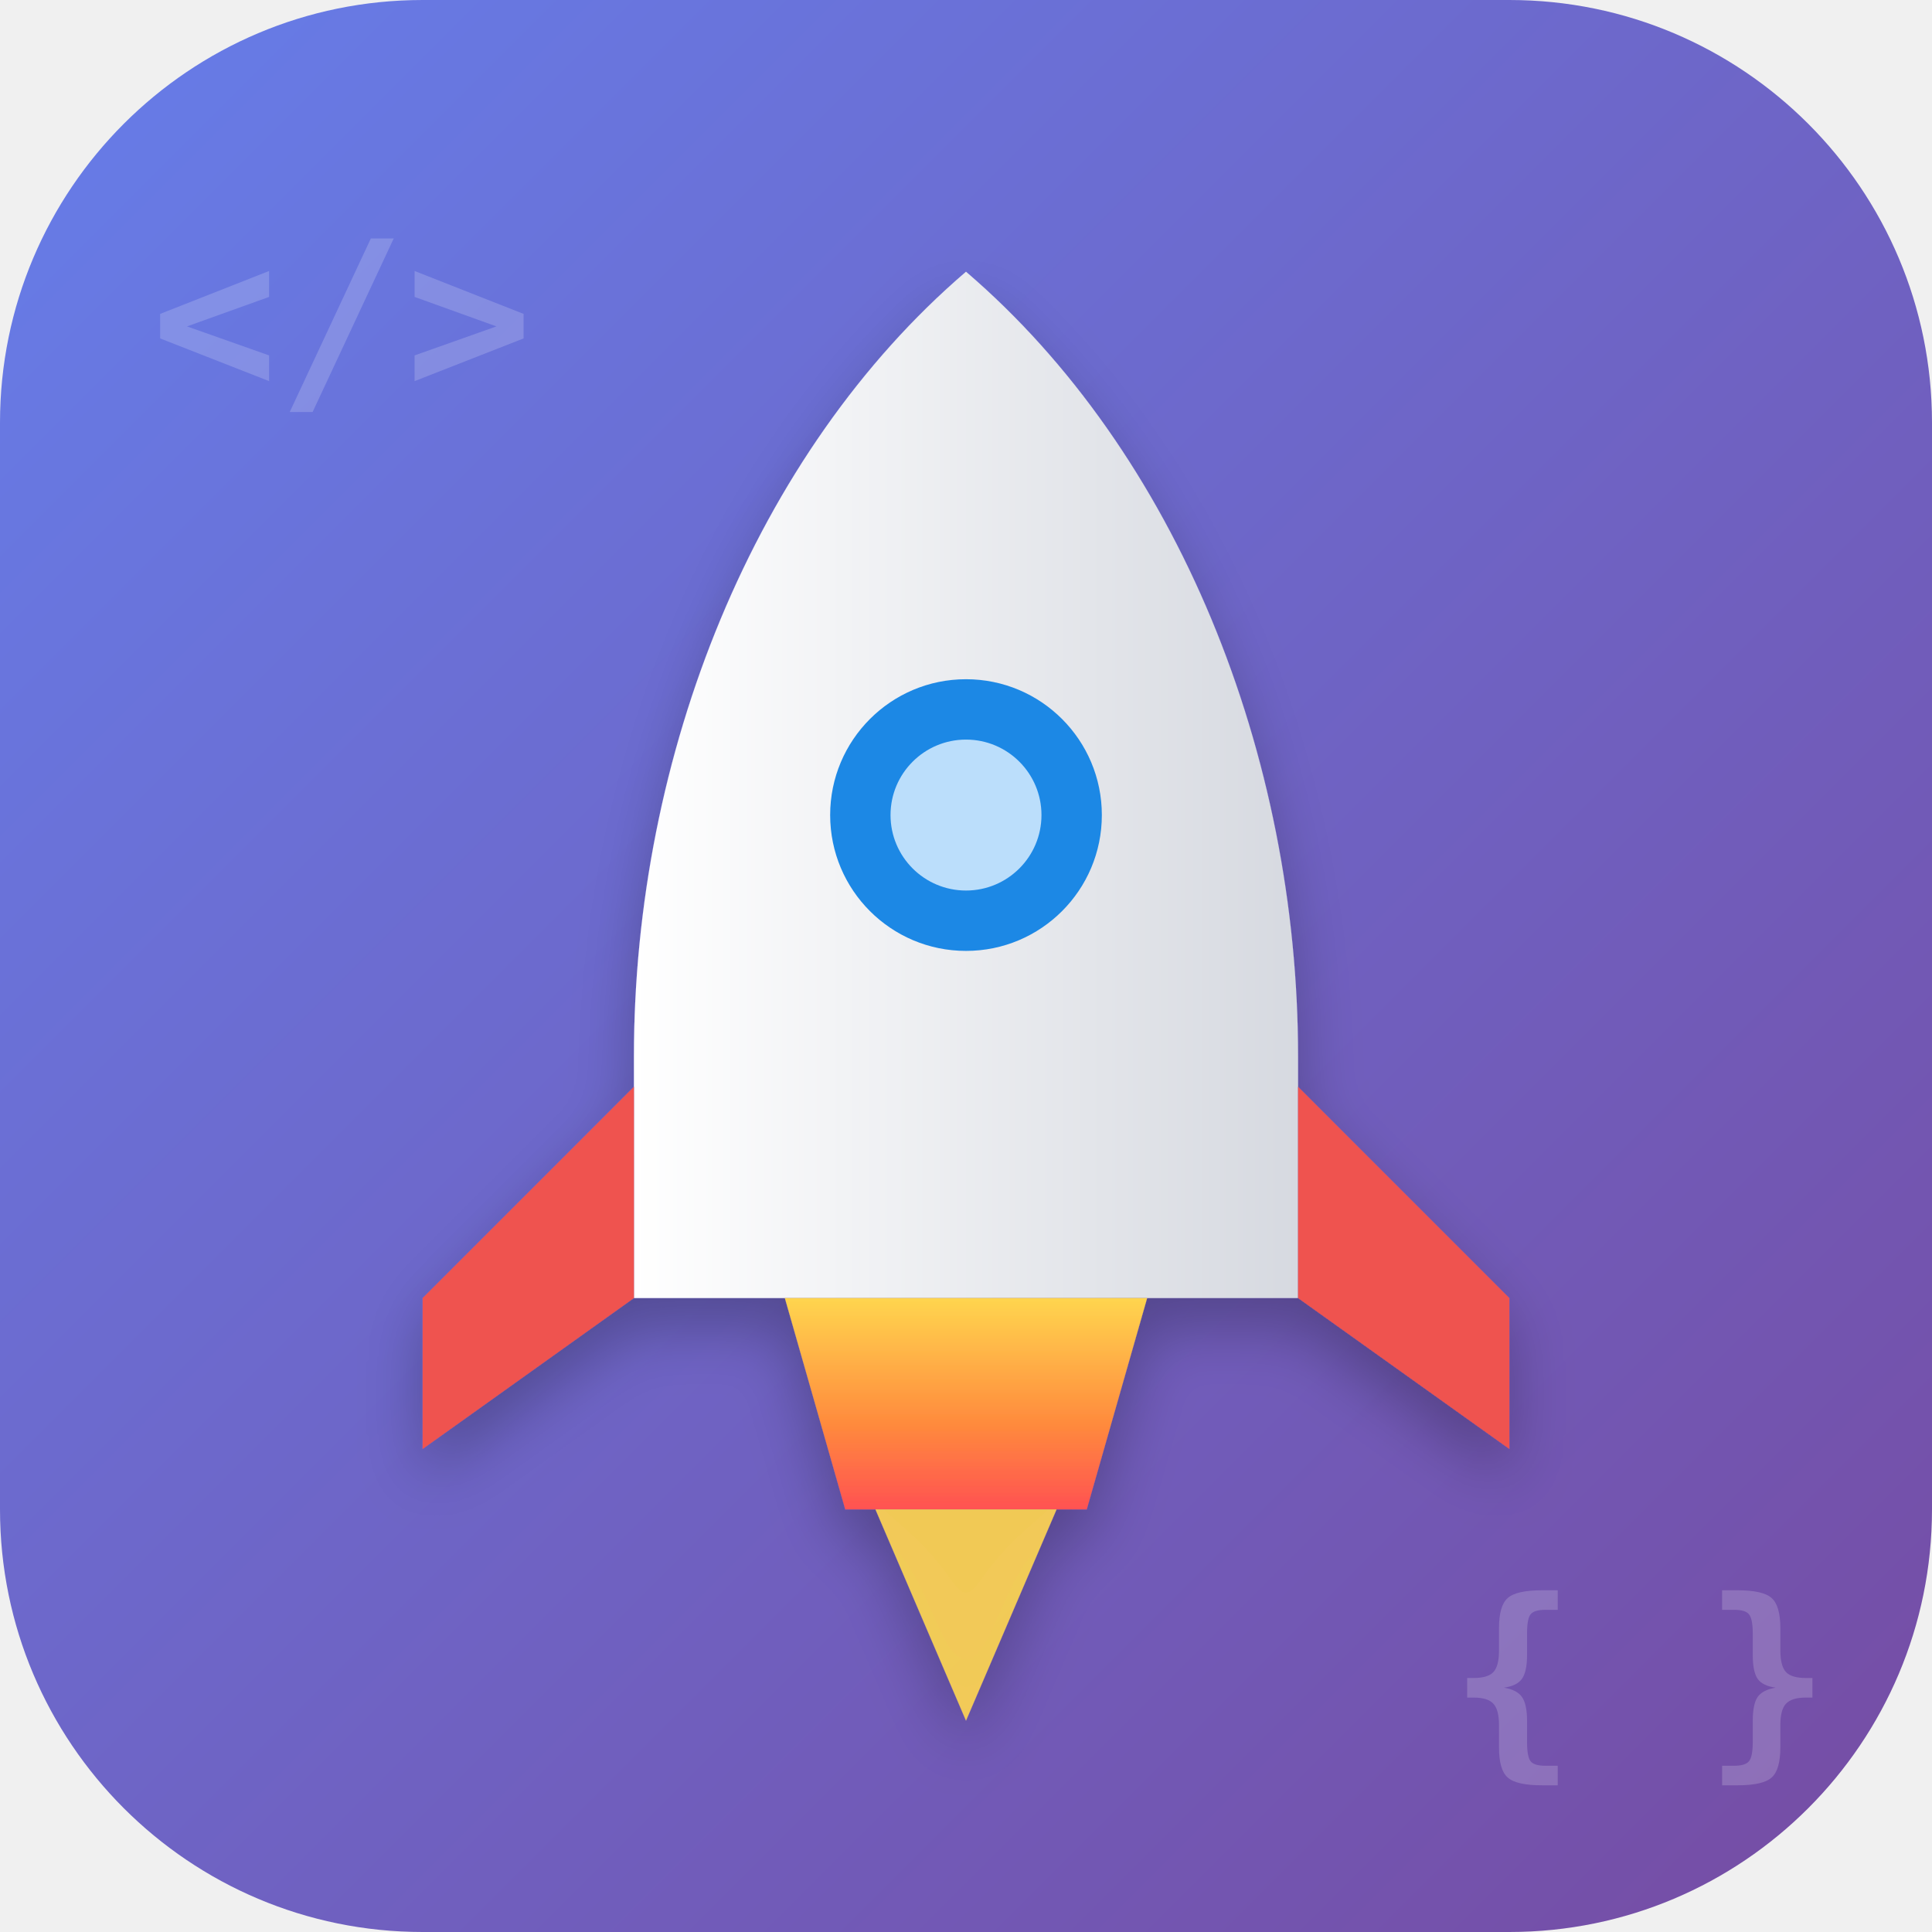
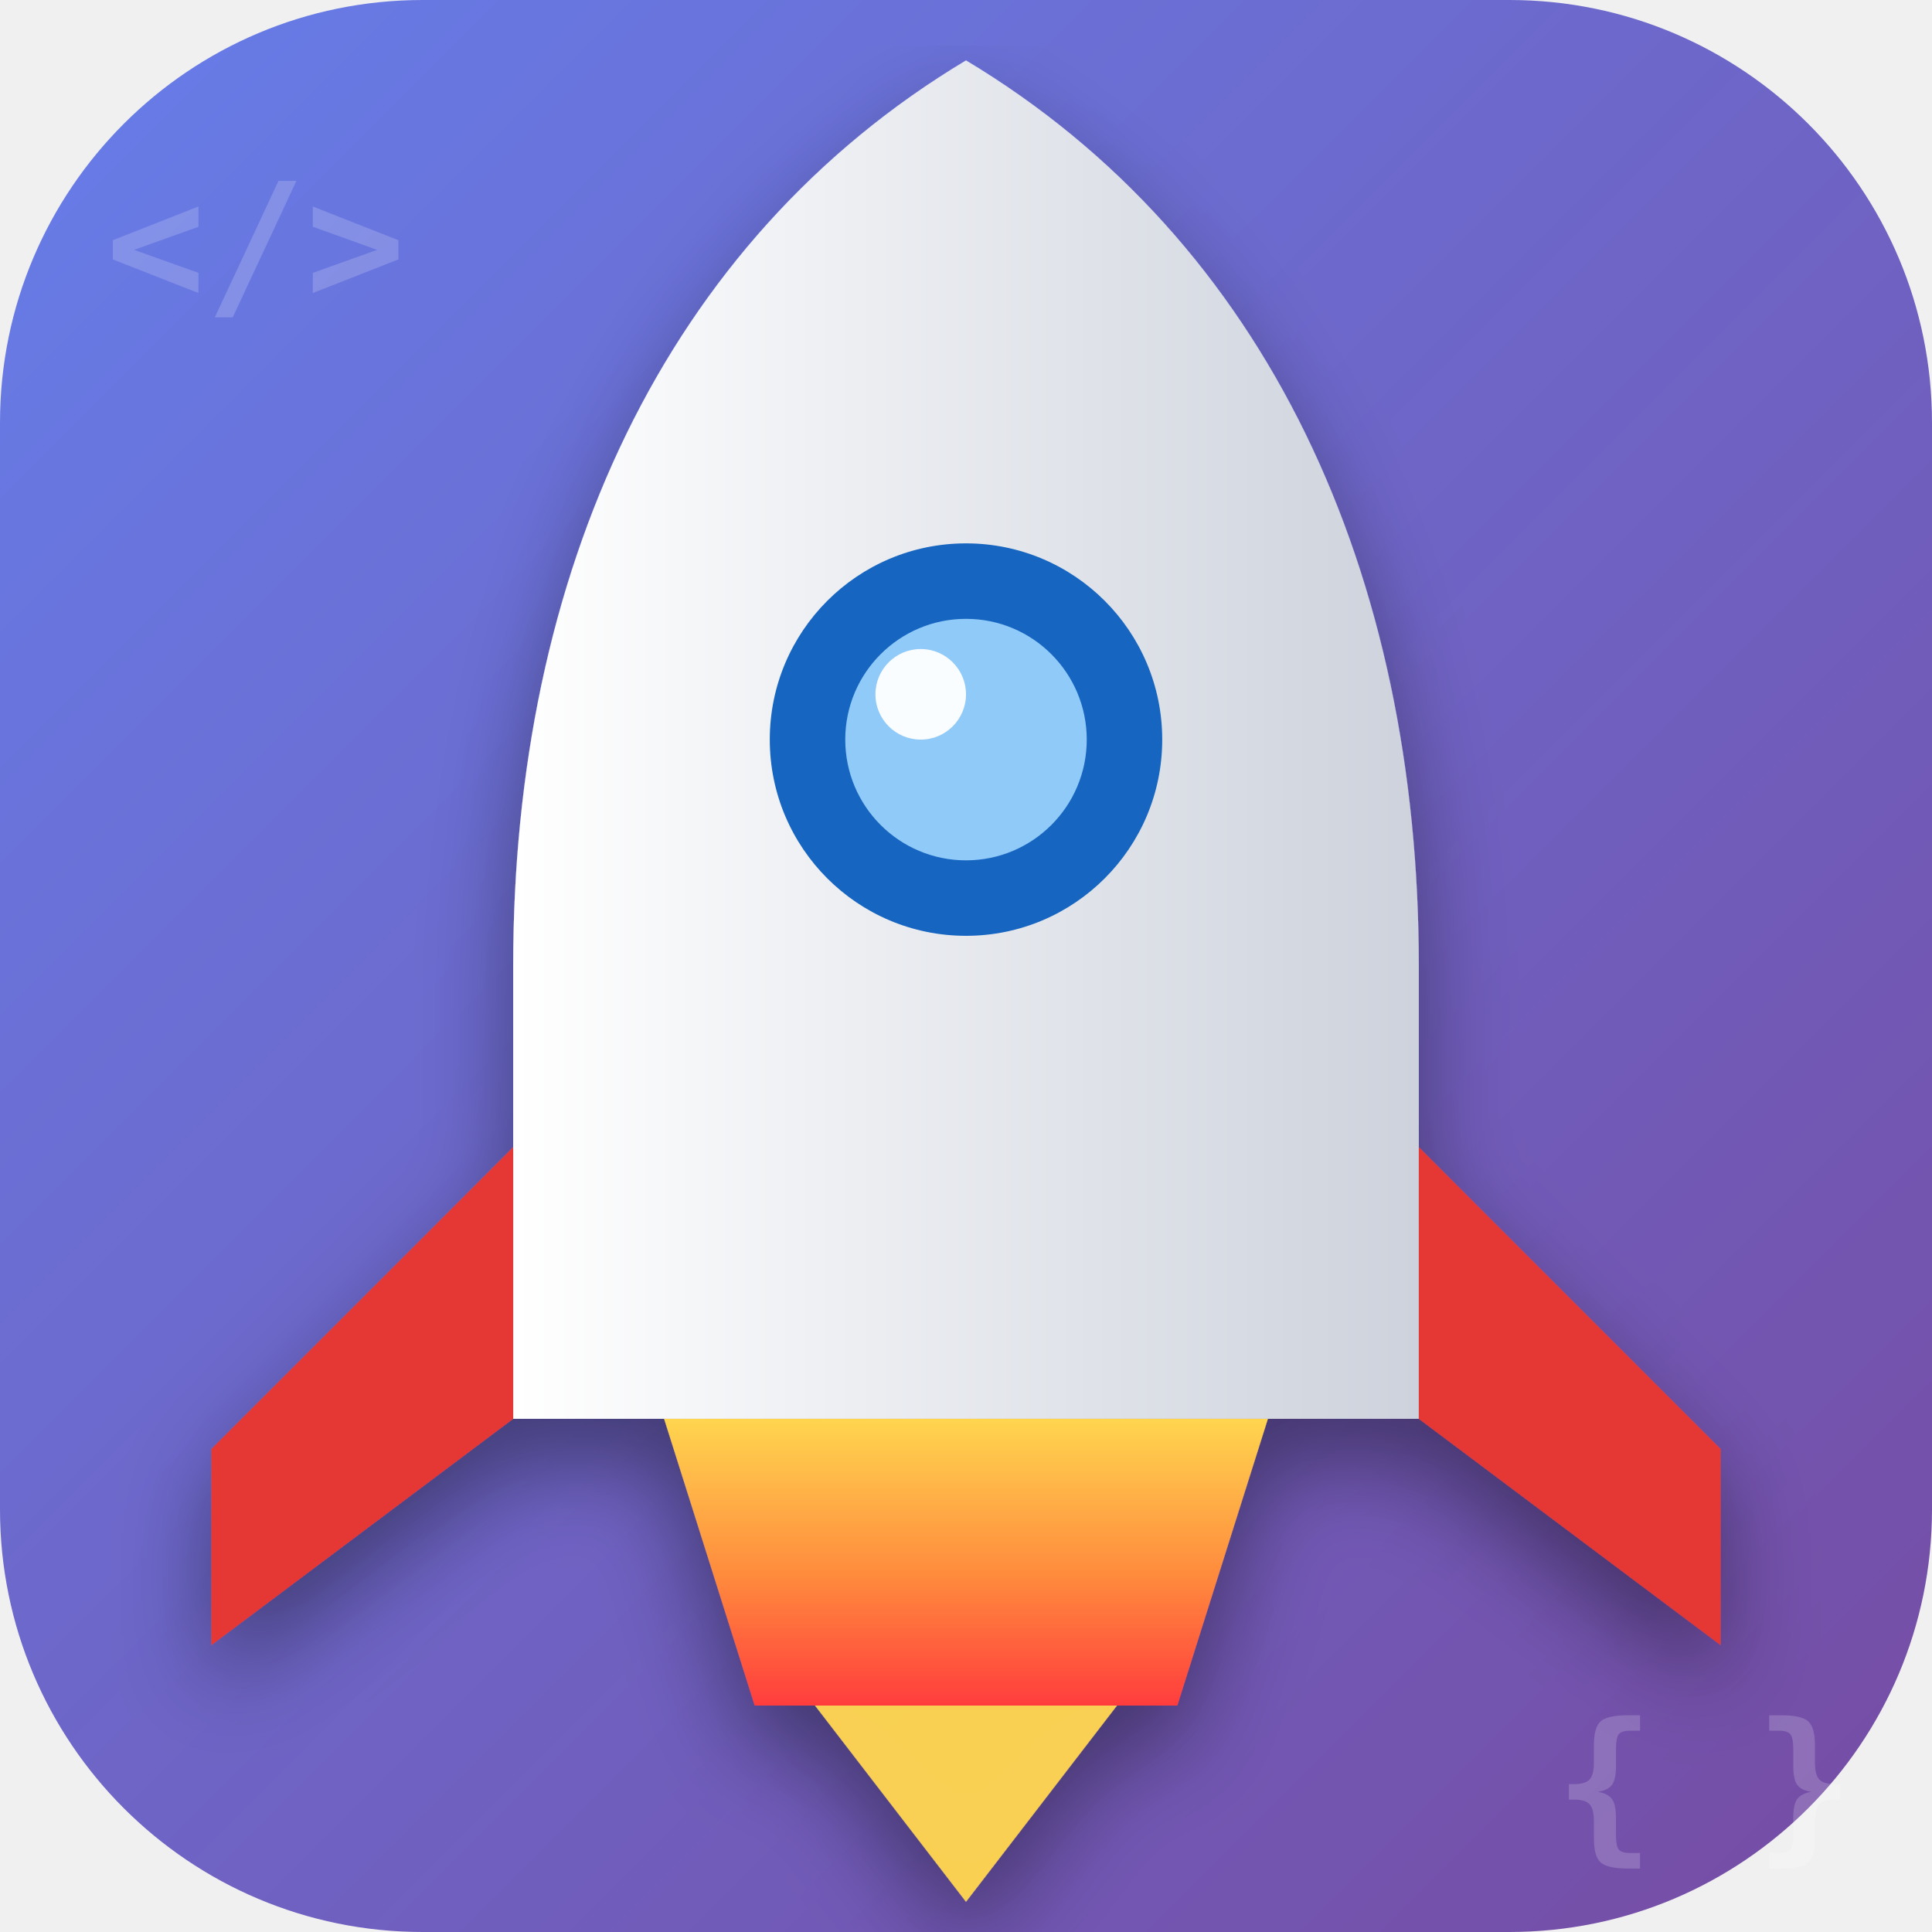
- <svg xmlns="http://www.w3.org/2000/svg" width="128" height="128" viewBox="0 0 128 128">
+ <svg xmlns="http://www.w3.org/2000/svg" width="256" height="256" viewBox="0 0 256 256">
  <defs>
    <linearGradient id="bg" x1="0" y1="0" x2="1" y2="1">
      <stop offset="0%" stop-color="#667eea" />
      <stop offset="100%" stop-color="#764ba2" />
    </linearGradient>
    <linearGradient id="flame" x1="0" y1="0" x2="0" y2="1">
      <stop offset="0%" stop-color="#ffd54f" />
-       <stop offset="60%" stop-color="#ff8a3d" />
-       <stop offset="100%" stop-color="#ff5252" />
+       <stop offset="55%" stop-color="#ff8a3d" />
+       <stop offset="100%" stop-color="#ff3d3d" />
    </linearGradient>
    <linearGradient id="body" x1="0" y1="0" x2="1" y2="0">
      <stop offset="0%" stop-color="#ffffff" />
-       <stop offset="100%" stop-color="#d6d9e0" />
+       <stop offset="100%" stop-color="#cdd2dc" />
    </linearGradient>
    <filter id="shadow" x="-20%" y="-20%" width="140%" height="140%">
-       <feDropShadow dx="0" dy="2" stdDeviation="2" flood-opacity="0.25" />
+       <feDropShadow dx="0" dy="6" stdDeviation="6" flood-opacity="0.4" />
    </filter>
  </defs>
-   <rect width="128" height="128" rx="28" fill="url(#bg)" />
-   <g opacity="0.18" fill="#ffffff" font-family="ui-monospace, Menlo, monospace" font-weight="700">
-     <text x="10" y="26" font-size="14">&lt;/&gt;</text>
-     <text x="96" y="116" font-size="14">{ }</text>
+   <rect width="256" height="256" rx="56" fill="url(#bg)" />
+   <g opacity="0.18" fill="#ffffff" font-family="ui-monospace, Menlo, monospace" font-weight="800">
+     <text x="14" y="40" font-size="22">&lt;/&gt;</text>
+     <text x="206" y="244" font-size="22">{ }</text>
  </g>
  <g filter="url(#shadow)">
-     <path d="M64 18 C 78 30, 86 50, 86 70 L 86 86 L 42 86 L 42 70 C 42 50, 50 30, 64 18 Z" fill="url(#body)" />
-     <circle cx="64" cy="54" r="9" fill="#1e88e5" />
-     <circle cx="64" cy="54" r="5" fill="#bbdefb" />
-     <path d="M42 72 L 28 86 L 28 96 L 42 86 Z" fill="#ef5350" />
-     <path d="M86 72 L 100 86 L 100 96 L 86 86 Z" fill="#ef5350" />
-     <path d="M52 86 L 76 86 L 72 100 L 56 100 Z" fill="url(#flame)" />
-     <path d="M58 100 L 70 100 L 64 114 Z" fill="#ffd54f" opacity="0.9" />
+     <path d="M128 8 C 168 32, 188 76, 188 128 L 188 188 L 68 188 L 68 128 C 68 76, 88 32, 128 8 Z" fill="url(#body)" />
+     <circle cx="128" cy="98" r="26" fill="#1565c0" />
+     <circle cx="128" cy="98" r="16" fill="#90caf9" />
+     <circle cx="122" cy="92" r="6" fill="#ffffff" opacity="0.95" />
+     <path d="M68 152 L 28 192 L 28 218 L 68 188 Z" fill="#e53935" />
+     <path d="M188 152 L 228 192 L 228 218 L 188 188 Z" fill="#e53935" />
+     <path d="M88 188 L 168 188 L 156 226 L 100 226 Z" fill="url(#flame)" />
+     <path d="M108 226 L 148 226 L 128 252 Z" fill="#ffd54f" opacity="0.95" />
  </g>
</svg>
